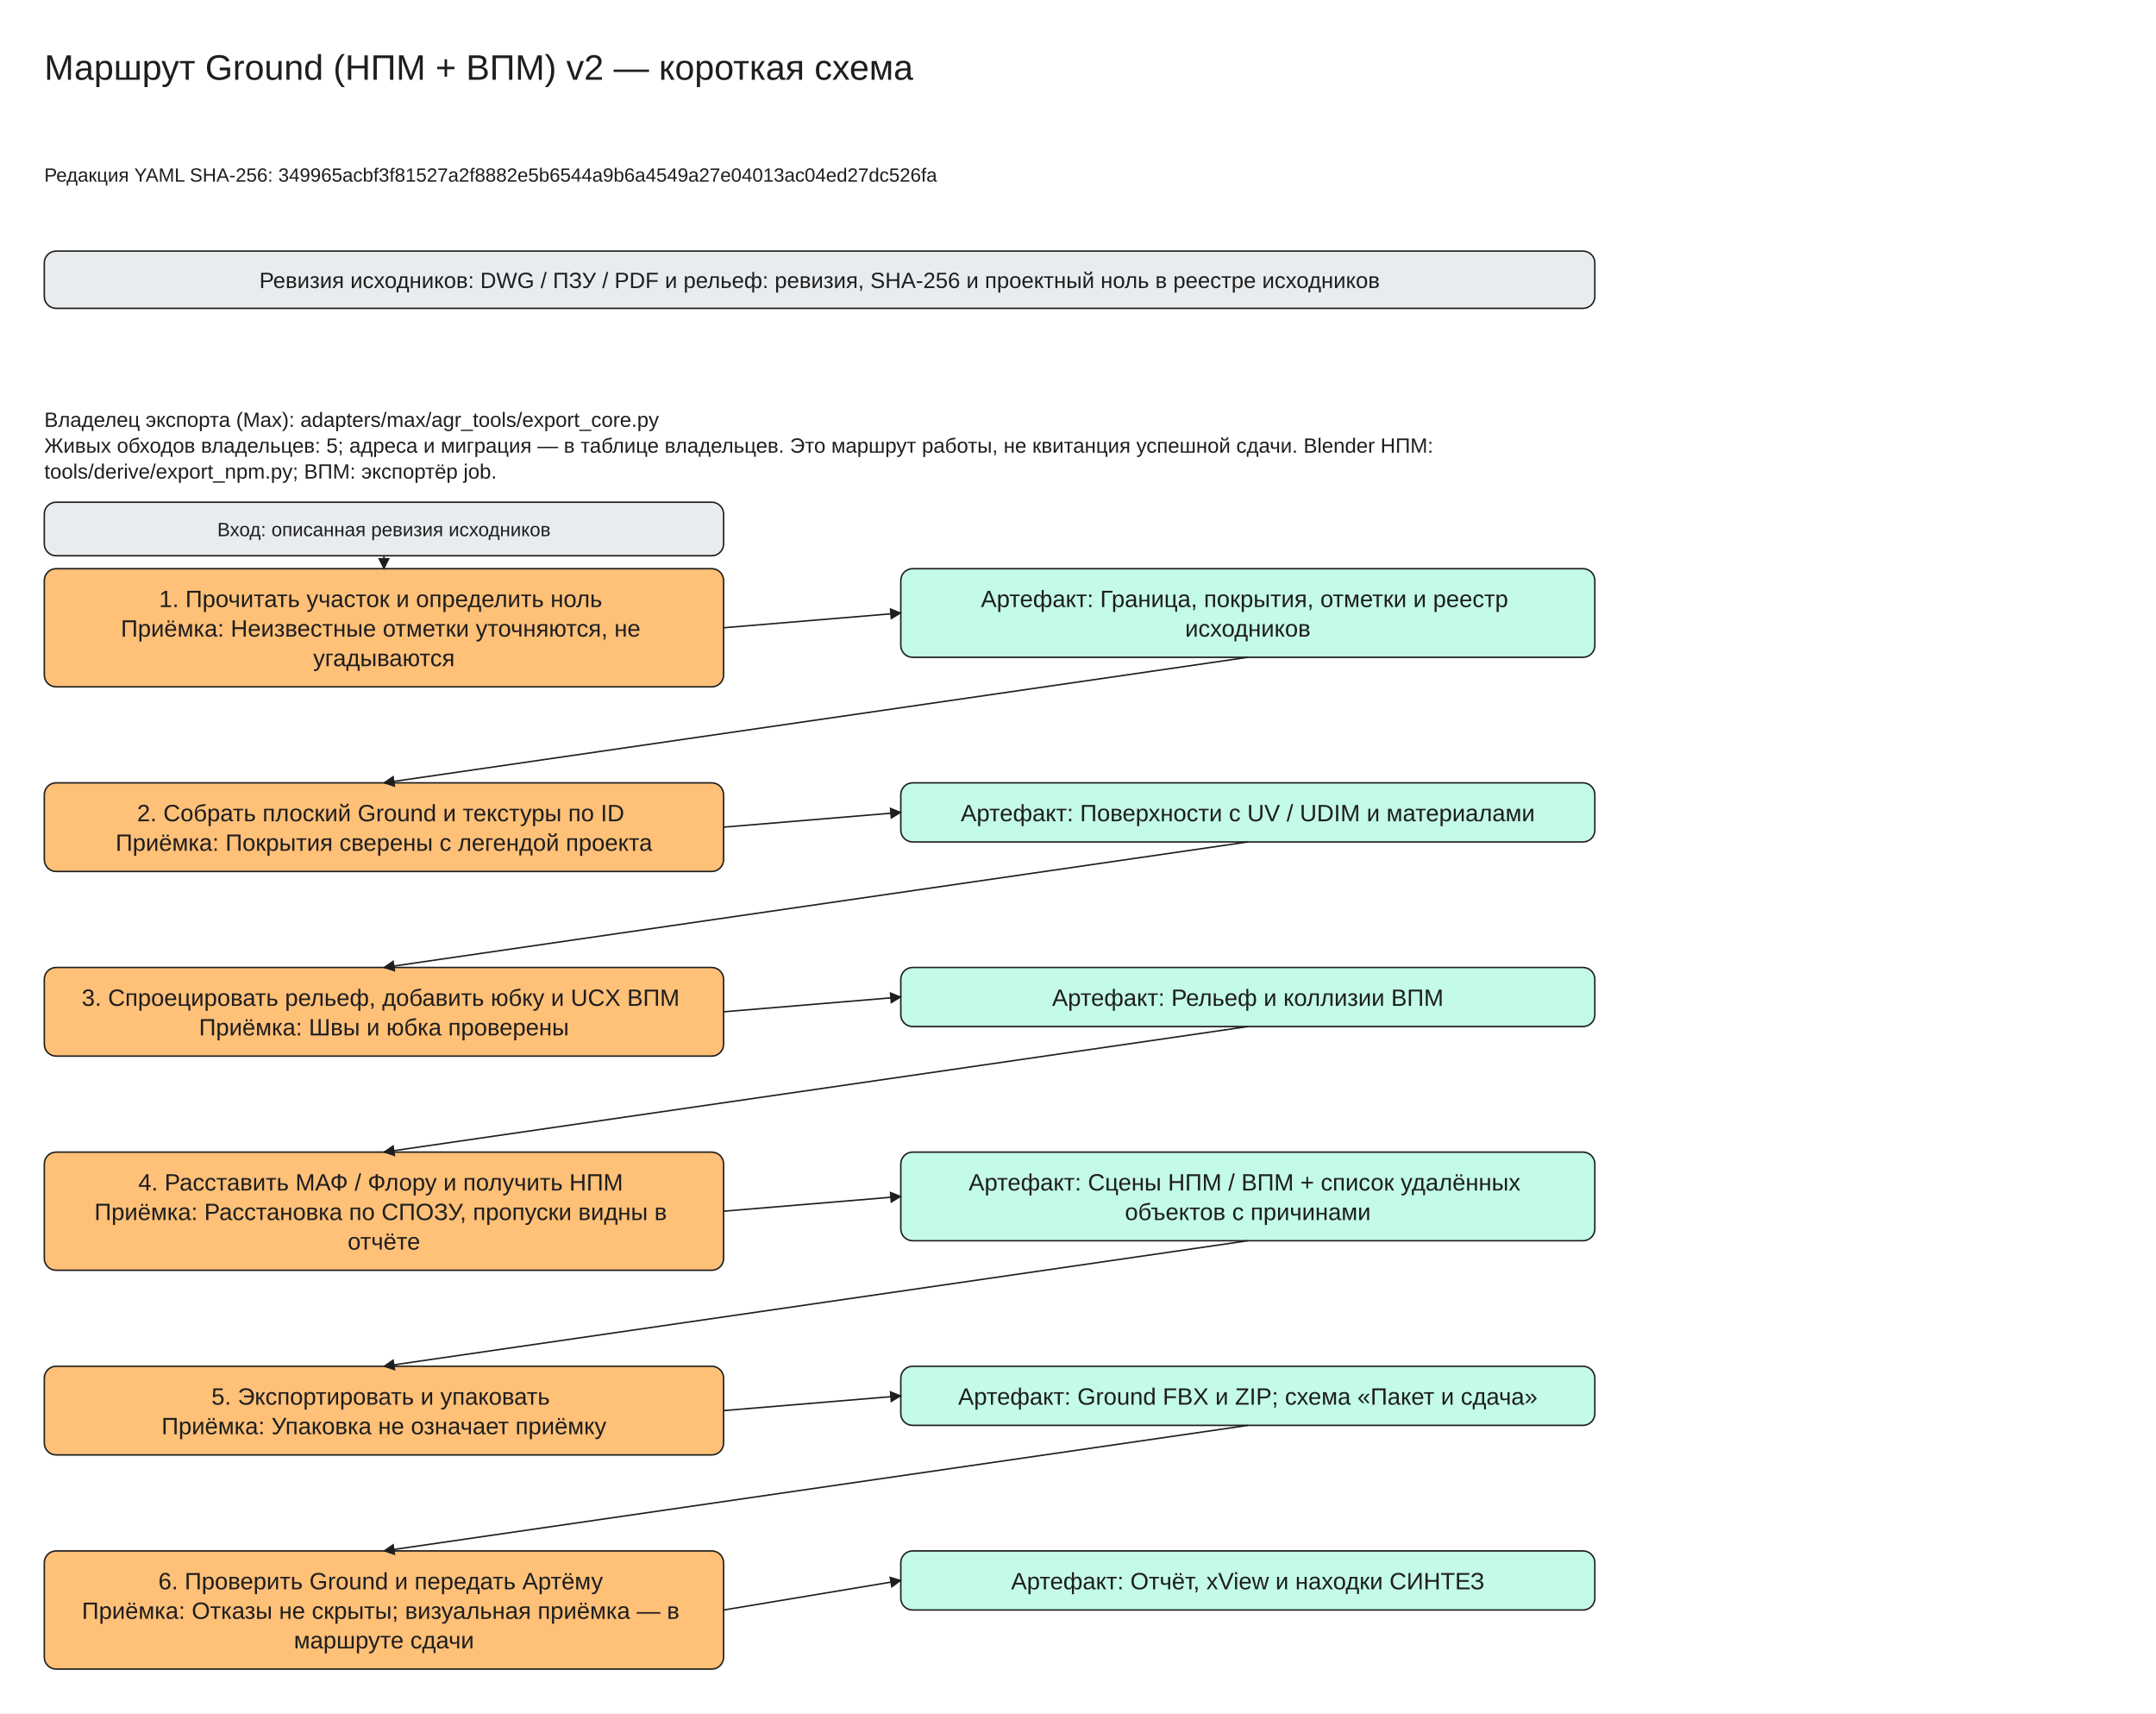
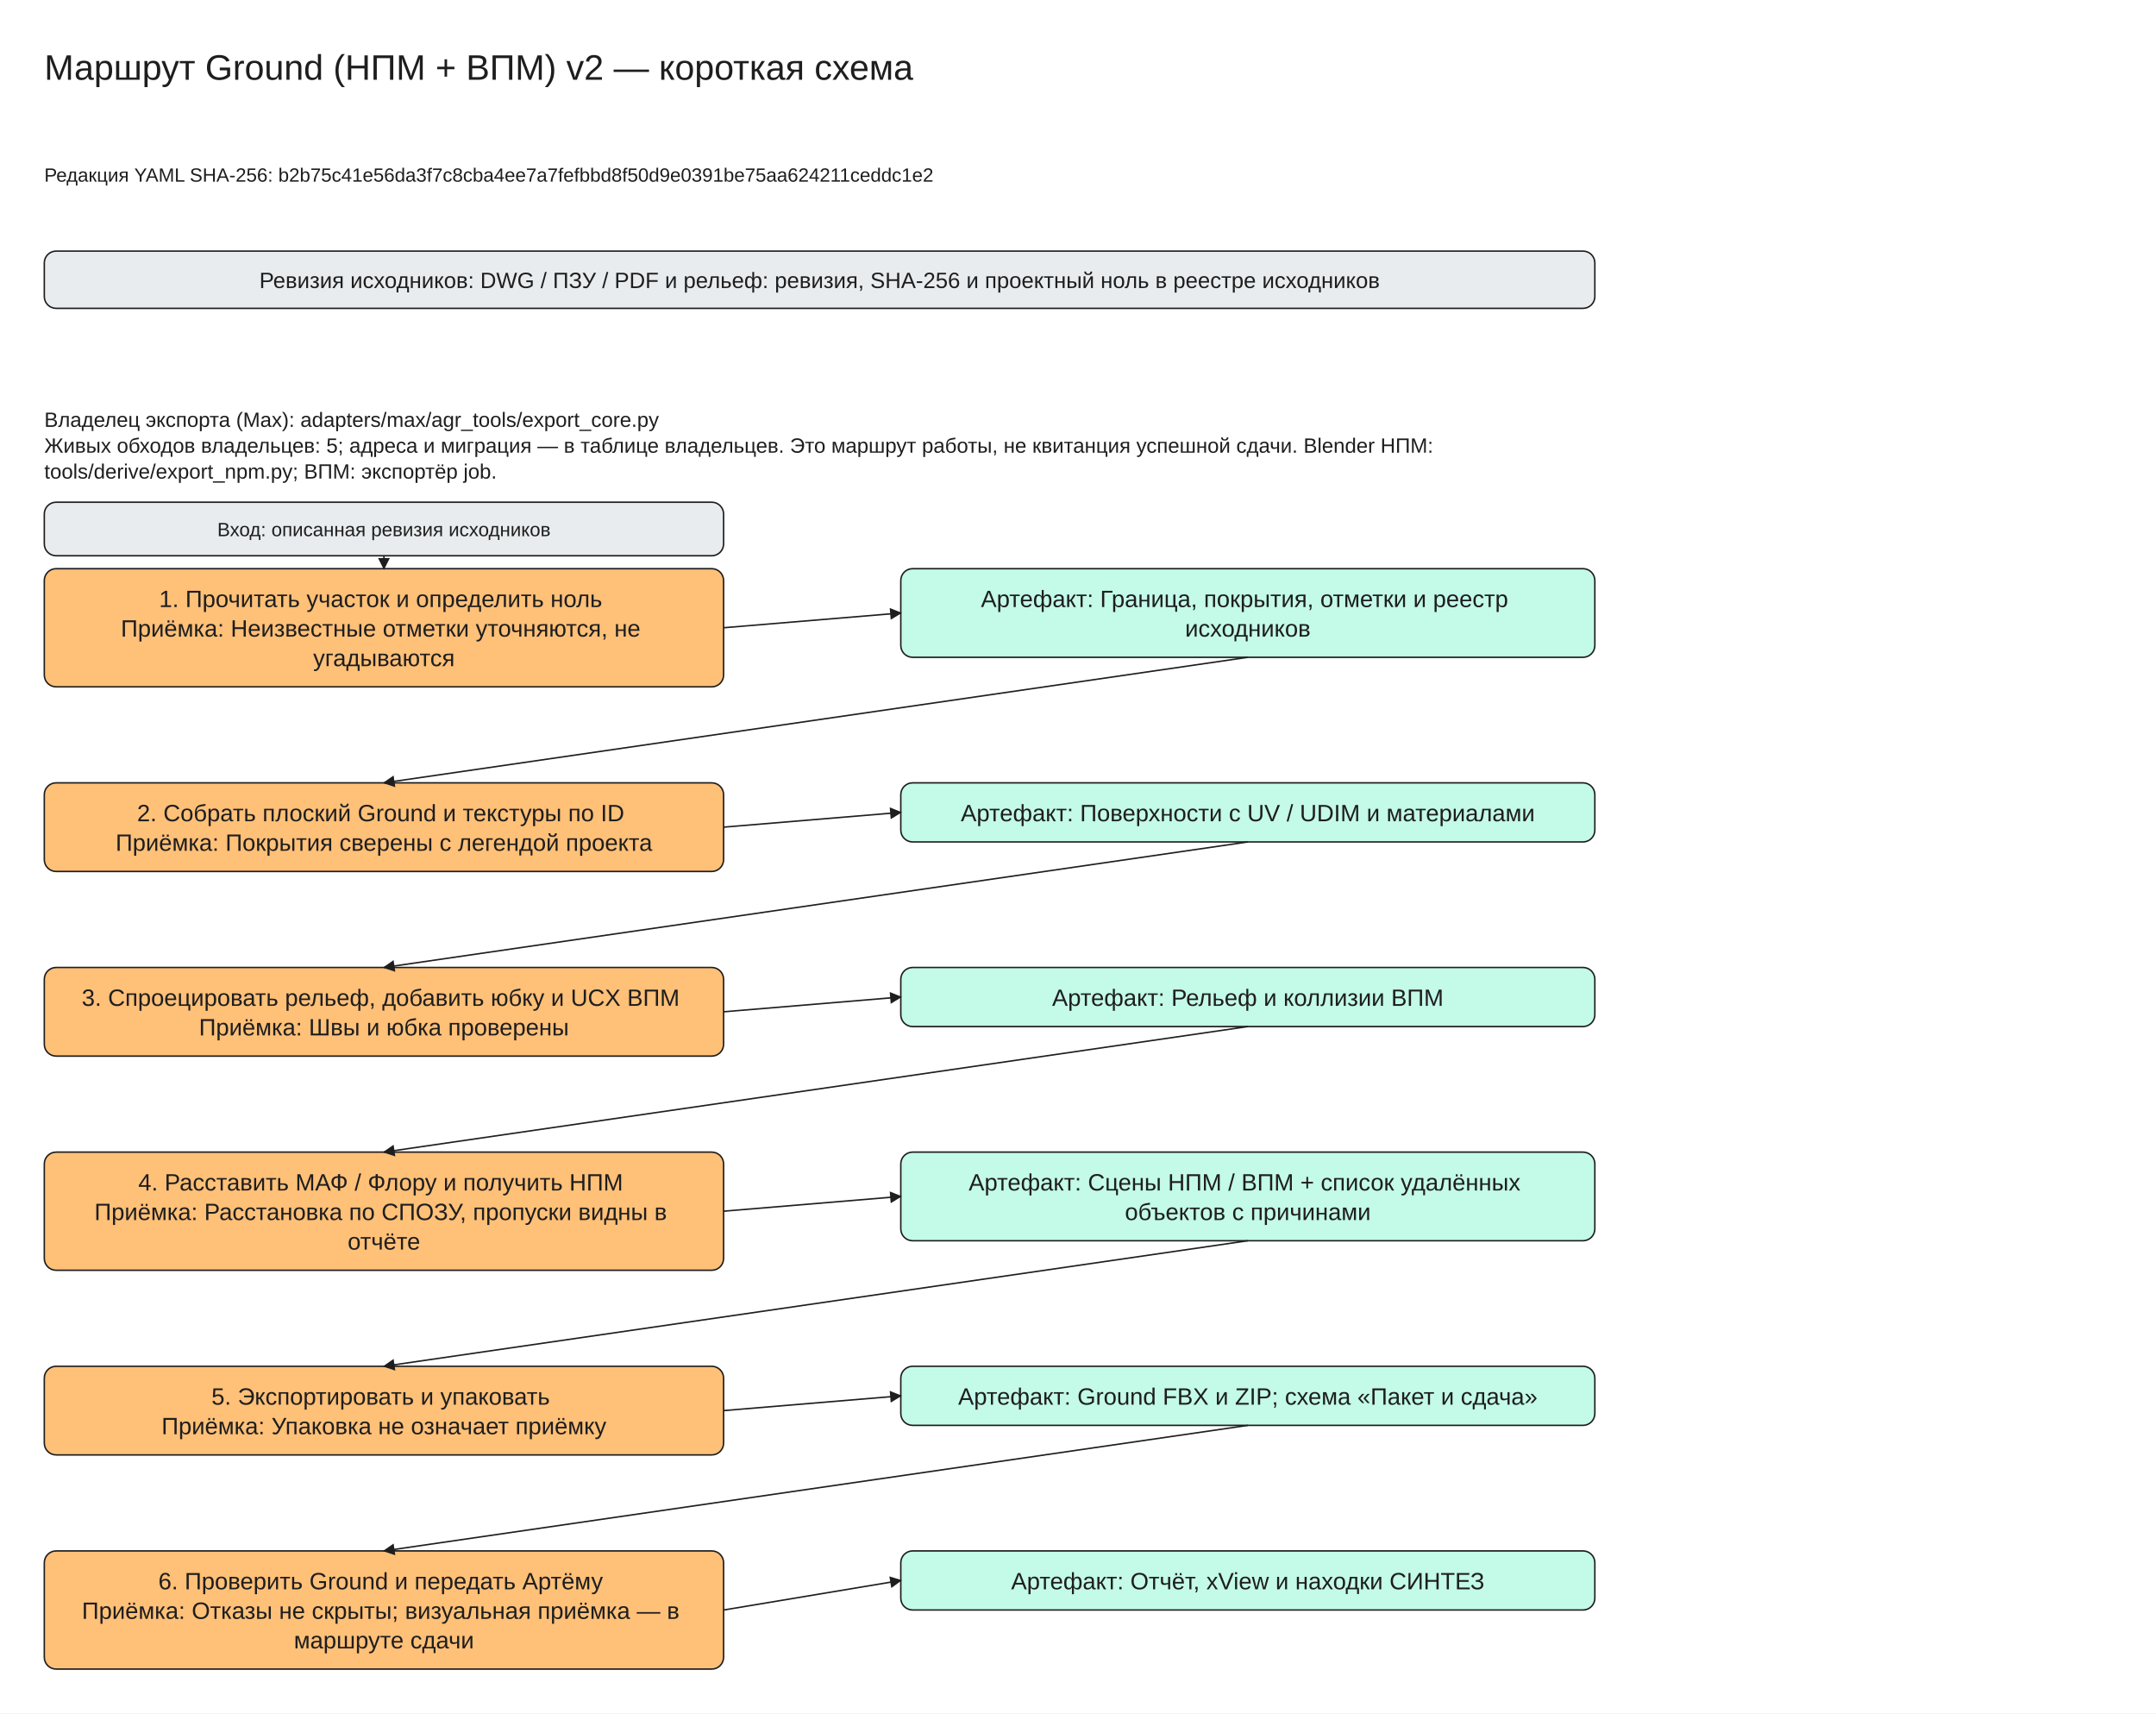
<svg xmlns="http://www.w3.org/2000/svg" viewBox="0 -30 1460 1160" width="1460" height="1160" font-family="Segoe UI, Arial, sans-serif">
  <defs>
    <marker id="arrow" viewBox="0 0 10 10" refX="9" refY="5" markerWidth="8" markerHeight="8" orient="auto-start-reverse">
      <path d="M0,0 L10,5 L0,10 z" fill="#1e1e1e" />
    </marker>
  </defs>
  <rect x="0" y="-30" width="1460" height="1160" fill="#ffffff" />
  <rect x="30" y="140" width="1050" height="38.75" rx="8" fill="#e9ecef" stroke="#1e1e1e" />
  <rect x="30" y="355" width="460" height="80.0" rx="8" fill="#ffc078" stroke="#1e1e1e" />
  <rect x="610" y="355" width="470" height="60.0" rx="8" fill="#c3fae8" stroke="#1e1e1e" />
  <rect x="30" y="310" width="460" height="36.25" rx="8" fill="#e9ecef" stroke="#1e1e1e" />
  <line x1="260.0" y1="346.25" x2="260.0" y2="355.0" stroke="#1e1e1e" marker-end="url(#arrow)" />
  <line x1="490" y1="395.0" x2="610" y2="385.0" stroke="#1e1e1e" marker-end="url(#arrow)" />
  <rect x="30" y="500.0" width="460" height="60.0" rx="8" fill="#ffc078" stroke="#1e1e1e" />
  <rect x="610" y="500.0" width="470" height="40.0" rx="8" fill="#c3fae8" stroke="#1e1e1e" />
  <line x1="845.0" y1="415.0" x2="260.0" y2="500.0" stroke="#1e1e1e" marker-end="url(#arrow)" />
  <line x1="490" y1="530.0" x2="610" y2="520.0" stroke="#1e1e1e" marker-end="url(#arrow)" />
  <rect x="30" y="625.0" width="460" height="60.0" rx="8" fill="#ffc078" stroke="#1e1e1e" />
  <rect x="610" y="625.0" width="470" height="40.0" rx="8" fill="#c3fae8" stroke="#1e1e1e" />
  <line x1="845.0" y1="540.0" x2="260.0" y2="625.0" stroke="#1e1e1e" marker-end="url(#arrow)" />
  <line x1="490" y1="655.0" x2="610" y2="645.0" stroke="#1e1e1e" marker-end="url(#arrow)" />
  <rect x="30" y="750.0" width="460" height="80.0" rx="8" fill="#ffc078" stroke="#1e1e1e" />
  <rect x="610" y="750.0" width="470" height="60.0" rx="8" fill="#c3fae8" stroke="#1e1e1e" />
  <line x1="845.0" y1="665.0" x2="260.0" y2="750.0" stroke="#1e1e1e" marker-end="url(#arrow)" />
  <line x1="490" y1="790.0" x2="610" y2="780.0" stroke="#1e1e1e" marker-end="url(#arrow)" />
  <rect x="30" y="895.0" width="460" height="60.0" rx="8" fill="#ffc078" stroke="#1e1e1e" />
  <rect x="610" y="895.0" width="470" height="40.0" rx="8" fill="#c3fae8" stroke="#1e1e1e" />
  <line x1="845.0" y1="810.0" x2="260.0" y2="895.0" stroke="#1e1e1e" marker-end="url(#arrow)" />
  <line x1="490" y1="925.0" x2="610" y2="915.0" stroke="#1e1e1e" marker-end="url(#arrow)" />
  <rect x="30" y="1020.0" width="460" height="80.0" rx="8" fill="#ffc078" stroke="#1e1e1e" />
  <rect x="610" y="1020.0" width="470" height="40.0" rx="8" fill="#c3fae8" stroke="#1e1e1e" />
  <line x1="845.0" y1="935.0" x2="260.0" y2="1020.0" stroke="#1e1e1e" marker-end="url(#arrow)" />
  <line x1="490" y1="1060.0" x2="610" y2="1040.0" stroke="#1e1e1e" marker-end="url(#arrow)" />
  <text x="30" y="0" font-size="24" text-anchor="start" fill="#1e1e1e">
    <tspan x="30" dy="24">Маршрут Ground (НПМ + ВПМ) v2 — короткая схема</tspan>
  </text>
  <text x="30" y="80" font-size="13" text-anchor="start" fill="#1e1e1e">
-     <tspan x="30" dy="13">Редакция YAML SHA-256: 349965acbf3f81527a2f8882e5b6544a9b6a4549a27e04013ac04ed27dc526fa</tspan>
+     <tspan x="30" dy="13">Редакция YAML SHA-256: b2b75c41e56da3f7c8cba4ee7a7fefbbd8f50d9e0391be75aa624211ceddc1e2</tspan>
  </text>
  <text x="555.0" y="150.0" font-size="15" text-anchor="middle" fill="#1e1e1e">
    <tspan x="555.0" dy="15">Ревизия исходников: DWG / ПЗУ / PDF и рельеф: ревизия, SHA-256 и проектный ноль в реестре исходников</tspan>
  </text>
  <text x="30" y="245" font-size="14" text-anchor="start" fill="#1e1e1e">
    <tspan x="30" dy="14">Владелец экспорта (Max): adapters/max/agr_tools/export_core.py</tspan>
    <tspan x="30" dy="17.5">Живых обходов владельцев: 5; адреса и миграция — в таблице владельцев. Это маршрут работы, не квитанция успешной сдачи. Blender НПМ:</tspan>
    <tspan x="30" dy="17.5">tools/derive/export_npm.py; ВПМ: экспортёр job.</tspan>
  </text>
  <text x="260.0" y="365.0" font-size="16" text-anchor="middle" fill="#1e1e1e">
    <tspan x="260.0" dy="16">1. Прочитать участок и определить ноль</tspan>
    <tspan x="260.0" dy="20.0">Приёмка: Неизвестные отметки уточняются, не</tspan>
    <tspan x="260.0" dy="20.0">угадываются</tspan>
  </text>
  <text x="845.0" y="365.0" font-size="16" text-anchor="middle" fill="#1e1e1e">
    <tspan x="845.0" dy="16">Артефакт: Граница, покрытия, отметки и реестр</tspan>
    <tspan x="845.0" dy="20.0">исходников</tspan>
  </text>
  <text x="260.0" y="320.0" font-size="13" text-anchor="middle" fill="#1e1e1e">
    <tspan x="260.0" dy="13">Вход: описанная ревизия исходников</tspan>
  </text>
  <text x="260.0" y="510.0" font-size="16" text-anchor="middle" fill="#1e1e1e">
    <tspan x="260.0" dy="16">2. Собрать плоский Ground и текстуры по ID</tspan>
    <tspan x="260.0" dy="20.0">Приёмка: Покрытия сверены с легендой проекта</tspan>
  </text>
  <text x="845.0" y="510.0" font-size="16" text-anchor="middle" fill="#1e1e1e">
    <tspan x="845.0" dy="16">Артефакт: Поверхности с UV / UDIM и материалами</tspan>
  </text>
  <text x="260.0" y="635.0" font-size="16" text-anchor="middle" fill="#1e1e1e">
    <tspan x="260.0" dy="16">3. Спроецировать рельеф, добавить юбку и UCX ВПМ</tspan>
    <tspan x="260.0" dy="20.0">Приёмка: Швы и юбка проверены</tspan>
  </text>
  <text x="845.0" y="635.0" font-size="16" text-anchor="middle" fill="#1e1e1e">
    <tspan x="845.0" dy="16">Артефакт: Рельеф и коллизии ВПМ</tspan>
  </text>
  <text x="260.0" y="760.0" font-size="16" text-anchor="middle" fill="#1e1e1e">
    <tspan x="260.0" dy="16">4. Расставить МАФ / Флору и получить НПМ</tspan>
    <tspan x="260.0" dy="20.0">Приёмка: Расстановка по СПОЗУ, пропуски видны в</tspan>
    <tspan x="260.0" dy="20.0">отчёте</tspan>
  </text>
  <text x="845.0" y="760.0" font-size="16" text-anchor="middle" fill="#1e1e1e">
    <tspan x="845.0" dy="16">Артефакт: Сцены НПМ / ВПМ + список удалённых</tspan>
    <tspan x="845.0" dy="20.0">объектов с причинами</tspan>
  </text>
  <text x="260.0" y="905.0" font-size="16" text-anchor="middle" fill="#1e1e1e">
    <tspan x="260.0" dy="16">5. Экспортировать и упаковать</tspan>
    <tspan x="260.0" dy="20.0">Приёмка: Упаковка не означает приёмку</tspan>
  </text>
  <text x="845.0" y="905.0" font-size="16" text-anchor="middle" fill="#1e1e1e">
    <tspan x="845.0" dy="16">Артефакт: Ground FBX и ZIP; схема «Пакет и сдача»</tspan>
  </text>
  <text x="260.0" y="1030.0" font-size="16" text-anchor="middle" fill="#1e1e1e">
    <tspan x="260.0" dy="16">6. Проверить Ground и передать Артёму</tspan>
    <tspan x="260.0" dy="20.0">Приёмка: Отказы не скрыты; визуальная приёмка — в</tspan>
    <tspan x="260.0" dy="20.0">маршруте сдачи</tspan>
  </text>
  <text x="845.0" y="1030.0" font-size="16" text-anchor="middle" fill="#1e1e1e">
    <tspan x="845.0" dy="16">Артефакт: Отчёт, xView и находки СИНТЕЗ</tspan>
  </text>
</svg>
